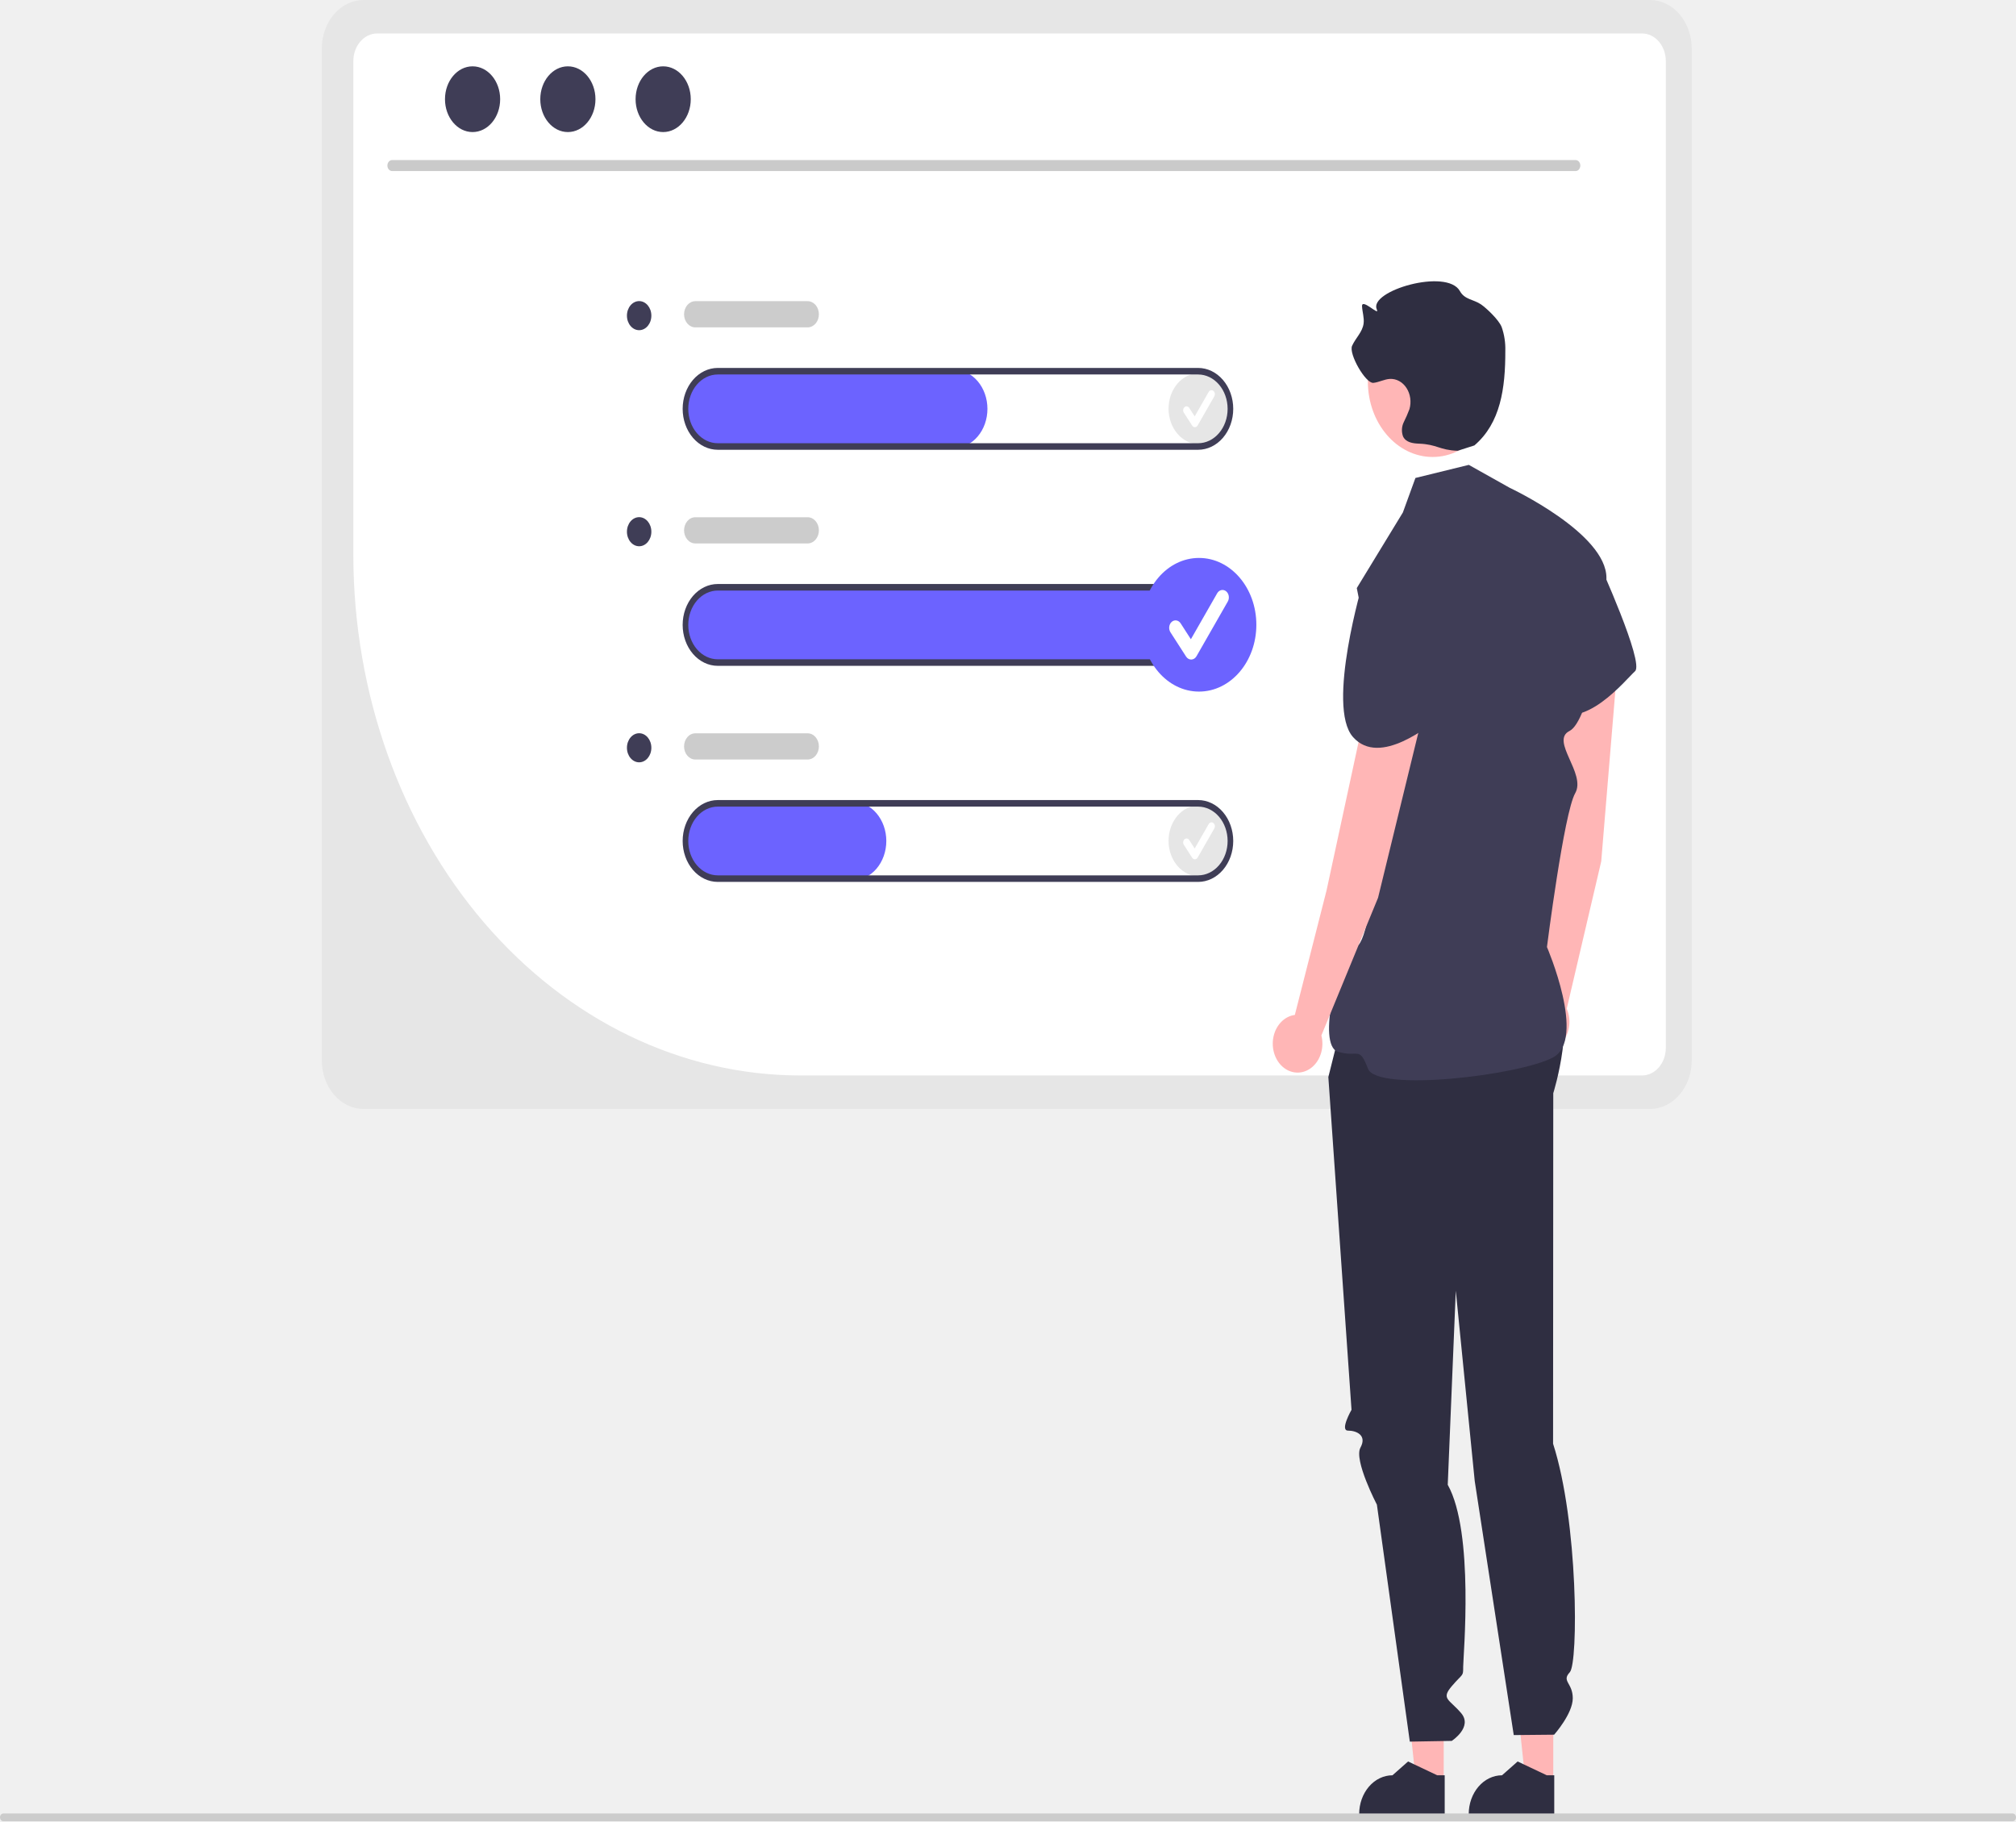
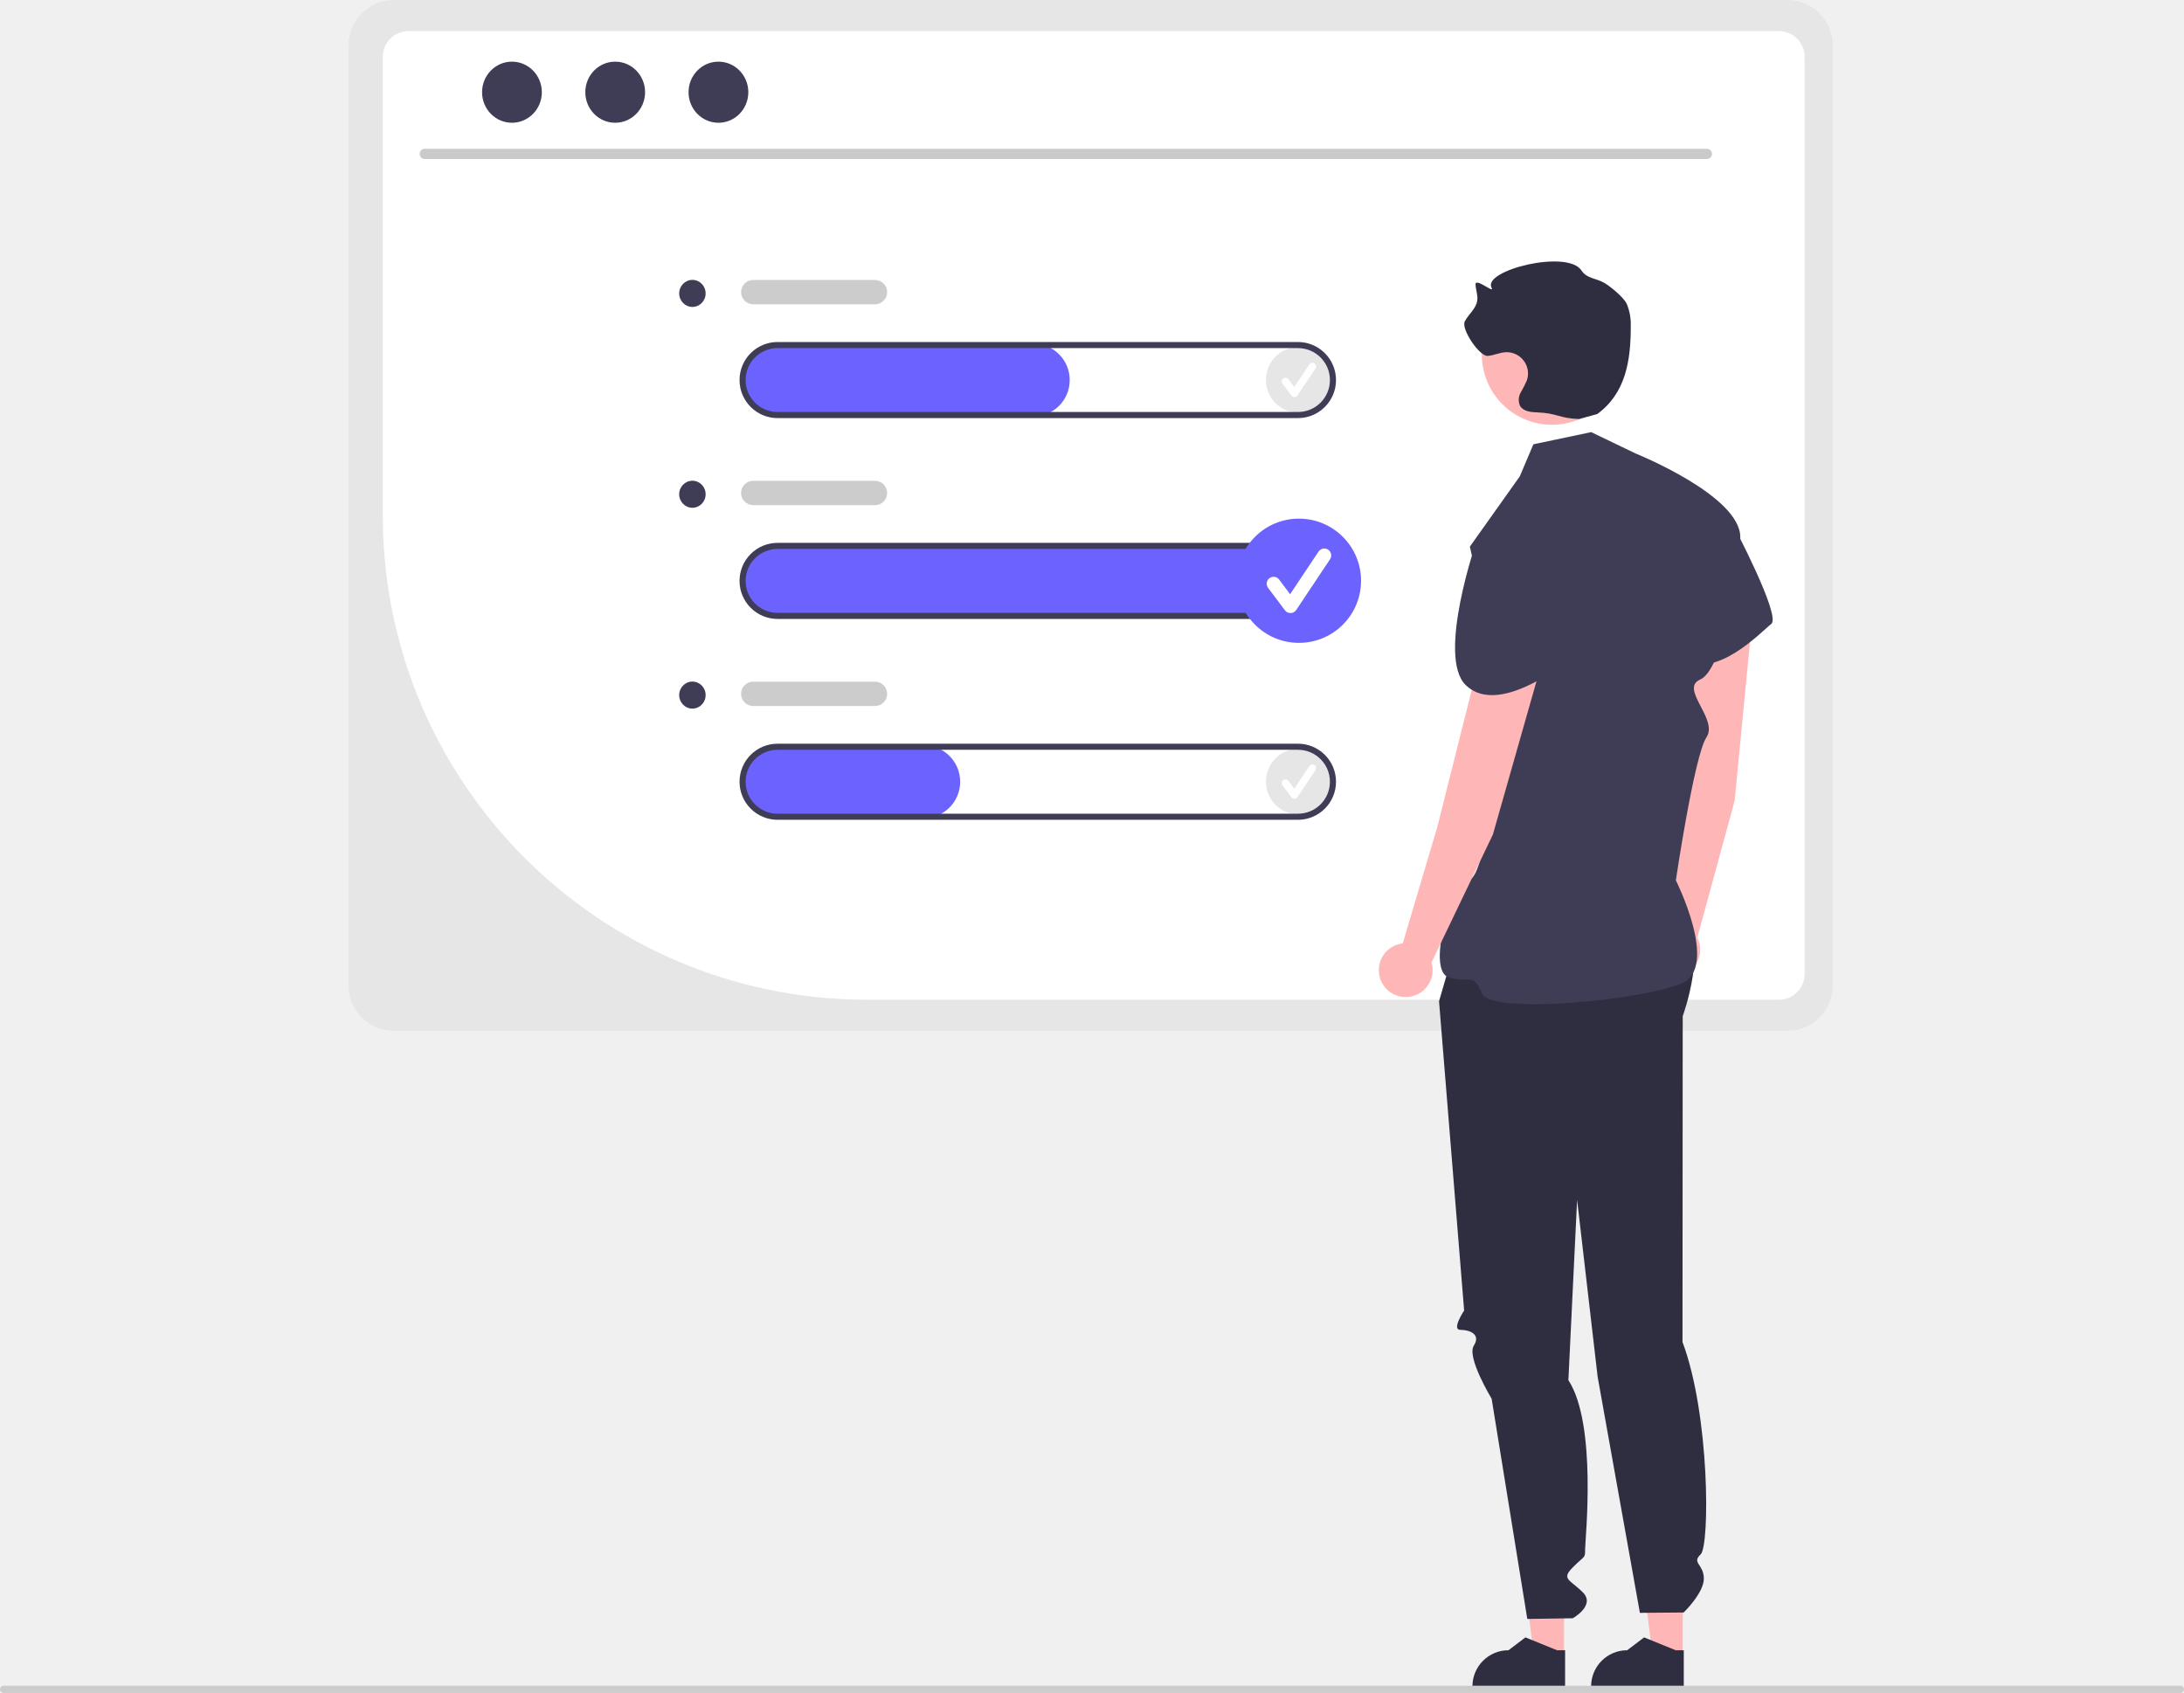
- <svg xmlns="http://www.w3.org/2000/svg" width="620" height="560" viewBox="0 0 620 560" fill="none">
-   <g clip-path="url(#clip0_67_52)">
-     <path d="M84.144 542.604L90.804 530.132L92.135 537.259C92.368 538.507 92.601 539.775 92.817 541.033C94.709 539.151 96.722 537.409 98.692 535.739C104.739 530.625 110.784 525.505 116.825 520.378L114.933 533.162C113.767 541.033 112.549 549.066 109.663 556.263C109.344 557.079 108.998 557.884 108.627 558.669H80.515C80.289 557.94 80.132 557.184 80.049 556.414C80.042 556.365 80.039 556.314 80.04 556.263C79.599 551.381 81.915 546.781 84.144 542.604Z" fill="#F0F0F0" />
-     <path d="M507.454 0H111.787C108.388 0.006 105.129 1.583 102.725 4.383C100.321 7.184 98.969 10.981 98.963 14.942V326.044C98.966 330.005 100.319 333.804 102.723 336.605C105.127 339.406 108.387 340.982 111.787 340.986H507.454C510.854 340.982 514.114 339.406 516.518 336.605C518.922 333.804 520.274 330.005 520.278 326.044V14.942C520.272 10.981 518.919 7.184 516.516 4.383C514.112 1.583 510.853 0.006 507.454 0Z" fill="#E6E6E6" />
-     <path d="M505.015 330.685H245.761C209.434 330.562 174.625 313.692 148.938 283.762C123.25 253.831 108.773 213.273 108.667 170.945V18.8C108.667 16.546 109.435 14.383 110.801 12.788C112.168 11.193 114.022 10.294 115.957 10.289H505.015C506.95 10.294 508.804 11.193 510.171 12.788C511.537 14.383 512.305 16.546 512.305 18.8V322.191C512.303 324.443 511.535 326.602 510.168 328.195C508.801 329.787 506.948 330.683 505.015 330.685Z" fill="white" />
-     <path d="M484.594 52.593H120.553C120.175 52.583 119.815 52.401 119.55 52.086C119.285 51.771 119.137 51.347 119.137 50.906C119.137 50.465 119.285 50.041 119.55 49.726C119.815 49.411 120.175 49.229 120.553 49.219H484.594C484.972 49.229 485.333 49.411 485.597 49.726C485.862 50.041 486.01 50.465 486.01 50.906C486.01 51.347 485.862 51.771 485.597 52.086C485.333 52.401 484.972 52.583 484.594 52.593Z" fill="#CACACA" />
-     <path d="M145.334 40.607C150.02 40.607 153.818 36.082 153.818 30.501C153.818 24.919 150.02 20.395 145.334 20.395C140.648 20.395 136.85 24.919 136.85 30.501C136.85 36.082 140.648 40.607 145.334 40.607Z" fill="#3F3D56" />
-     <path d="M174.643 40.607C179.329 40.607 183.127 36.082 183.127 30.501C183.127 24.919 179.329 20.395 174.643 20.395C169.957 20.395 166.159 24.919 166.159 30.501C166.159 36.082 169.957 40.607 174.643 40.607Z" fill="#3F3D56" />
-     <path d="M203.952 40.607C208.637 40.607 212.436 36.082 212.436 30.501C212.436 24.919 208.637 20.395 203.952 20.395C199.266 20.395 195.468 24.919 195.468 30.501C195.468 36.082 199.266 40.607 203.952 40.607Z" fill="#3F3D56" />
-     <path d="M368.47 204.231H221.046C218.379 204.271 215.798 203.132 213.822 201.044C211.847 198.956 210.624 196.073 210.399 192.976C210.307 191.393 210.483 189.804 210.918 188.3C211.353 186.796 212.038 185.406 212.934 184.21C213.829 183.015 214.919 182.036 216.139 181.331C217.359 180.626 218.687 180.208 220.046 180.1C220.278 180.082 220.51 180.073 220.742 180.072H368.47C371.22 180.072 373.856 181.345 375.801 183.61C377.745 185.876 378.837 188.948 378.837 192.152C378.837 195.355 377.745 198.428 375.801 200.693C373.856 202.958 371.22 204.231 368.47 204.231Z" fill="#6C63FF" />
-     <path d="M368.743 136.58C373.916 136.58 378.109 131.694 378.109 125.667C378.109 119.64 373.916 114.754 368.743 114.754C363.57 114.754 359.377 119.64 359.377 125.667C359.377 131.694 363.57 136.58 368.743 136.58Z" fill="#E6E6E6" />
-     <path d="M367.465 131.347C367.304 131.347 367.144 131.303 367 131.218C366.855 131.134 366.729 131.012 366.632 130.861L364.077 126.891C363.994 126.764 363.934 126.618 363.899 126.464C363.864 126.309 363.856 126.148 363.875 125.989C363.895 125.831 363.94 125.678 364.01 125.541C364.08 125.403 364.172 125.283 364.282 125.187C364.392 125.091 364.517 125.021 364.65 124.982C364.783 124.942 364.921 124.934 365.057 124.957C365.193 124.98 365.324 125.034 365.441 125.116C365.559 125.198 365.662 125.306 365.744 125.435L367.416 128.032L371.709 120.528C371.862 120.259 372.099 120.072 372.37 120.008C372.641 119.943 372.922 120.007 373.153 120.185C373.383 120.362 373.544 120.639 373.599 120.955C373.654 121.27 373.599 121.598 373.447 121.867L373.443 121.874L368.332 130.806C368.24 130.968 368.116 131.101 367.97 131.195C367.824 131.289 367.661 131.341 367.494 131.346L367.465 131.347Z" fill="white" />
-     <path d="M368.743 269.453C373.916 269.453 378.109 264.567 378.109 258.539C378.109 252.512 373.916 247.626 368.743 247.626C363.57 247.626 359.377 252.512 359.377 258.539C359.377 264.567 363.57 269.453 368.743 269.453Z" fill="#E6E6E6" />
-     <path d="M367.465 264.219C367.304 264.219 367.144 264.175 367 264.091C366.855 264.007 366.729 263.884 366.632 263.734L364.077 259.764C363.994 259.636 363.934 259.491 363.899 259.336C363.864 259.182 363.856 259.02 363.875 258.862C363.895 258.704 363.94 258.551 364.01 258.413C364.08 258.276 364.172 258.155 364.282 258.059C364.392 257.963 364.517 257.894 364.65 257.854C364.783 257.815 364.921 257.806 365.057 257.829C365.193 257.852 365.324 257.906 365.441 257.989C365.559 258.071 365.662 258.179 365.744 258.307L367.416 260.904L371.709 253.4C371.862 253.132 372.099 252.945 372.37 252.88C372.641 252.816 372.922 252.88 373.153 253.057C373.383 253.235 373.544 253.512 373.599 253.828C373.654 254.143 373.599 254.471 373.447 254.74L373.443 254.747L368.332 263.679C368.24 263.84 368.116 263.974 367.97 264.068C367.824 264.162 367.661 264.214 367.494 264.219L367.465 264.219Z" fill="white" />
-     <path d="M293.31 137.795H221.046C218.379 137.835 215.798 136.696 213.822 134.608C211.847 132.52 210.624 129.637 210.399 126.54C210.307 124.957 210.483 123.367 210.918 121.863C211.353 120.359 212.038 118.97 212.934 117.774C213.829 116.578 214.919 115.6 216.139 114.895C217.359 114.189 218.687 113.771 220.046 113.664C220.278 113.646 220.51 113.636 220.742 113.636H293.31C296.06 113.636 298.697 114.909 300.641 117.174C302.585 119.439 303.677 122.512 303.677 125.715C303.677 128.919 302.585 131.991 300.641 134.257C298.697 136.522 296.06 137.795 293.31 137.795Z" fill="#6C63FF" />
-     <path d="M368.47 138.298H220.742C217.878 138.298 215.131 136.972 213.106 134.613C211.081 132.253 209.943 129.053 209.943 125.715C209.943 122.378 211.081 119.178 213.106 116.818C215.131 114.458 217.878 113.133 220.742 113.133H368.47C371.334 113.133 374.081 114.458 376.106 116.818C378.131 119.178 379.269 122.378 379.269 125.715C379.269 129.053 378.131 132.253 376.106 134.613C374.081 136.972 371.334 138.298 368.47 138.298ZM220.742 115.146C218.336 115.146 216.029 116.26 214.328 118.242C212.627 120.224 211.671 122.912 211.671 125.715C211.671 128.519 212.627 131.207 214.328 133.189C216.029 135.171 218.336 136.285 220.742 136.285H368.47C370.876 136.285 373.183 135.171 374.884 133.189C376.585 131.207 377.541 128.519 377.541 125.715C377.541 122.912 376.585 120.224 374.884 118.242C373.183 116.26 370.876 115.146 368.47 115.146H220.742Z" fill="#3F3D56" />
-     <path d="M368.47 204.734H220.742C217.878 204.734 215.131 203.409 213.106 201.049C211.081 198.689 209.943 195.489 209.943 192.152C209.943 188.815 211.081 185.614 213.106 183.254C215.131 180.895 217.878 179.569 220.742 179.569H368.47C371.334 179.569 374.081 180.895 376.106 183.254C378.131 185.614 379.269 188.815 379.269 192.152C379.269 195.489 378.131 198.689 376.106 201.049C374.081 203.409 371.334 204.734 368.47 204.734ZM220.742 181.582C218.336 181.582 216.029 182.696 214.328 184.678C212.627 186.66 211.671 189.349 211.671 192.152C211.671 194.955 212.627 197.643 214.328 199.625C216.029 201.608 218.336 202.721 220.742 202.721H368.47C370.876 202.721 373.183 201.608 374.884 199.625C376.585 197.643 377.541 194.955 377.541 192.152C377.541 189.349 376.585 186.66 374.884 184.678C373.183 182.696 370.876 181.582 368.47 181.582H220.742Z" fill="#3F3D56" />
-     <path d="M262.21 270.667H221.046C218.379 270.707 215.798 269.569 213.822 267.48C211.847 265.392 210.624 262.51 210.399 259.413C210.307 257.829 210.483 256.24 210.918 254.736C211.353 253.232 212.038 251.842 212.934 250.647C213.829 249.451 214.919 248.473 216.139 247.767C217.359 247.062 218.687 246.644 220.046 246.536C220.278 246.518 220.51 246.509 220.742 246.509H262.21C264.959 246.509 267.596 247.781 269.54 250.047C271.484 252.312 272.577 255.384 272.577 258.588C272.577 261.792 271.484 264.864 269.54 267.129C267.596 269.395 264.959 270.667 262.21 270.667Z" fill="#6C63FF" />
-     <path d="M368.47 271.171H220.742C217.878 271.171 215.131 269.845 213.106 267.485C211.081 265.126 209.943 261.925 209.943 258.588C209.943 255.251 211.081 252.051 213.106 249.691C215.131 247.331 217.878 246.005 220.742 246.005H368.47C371.334 246.005 374.081 247.331 376.106 249.691C378.131 252.051 379.269 255.251 379.269 258.588C379.269 261.925 378.131 265.126 376.106 267.485C374.081 269.845 371.334 271.171 368.47 271.171ZM220.742 248.019C218.336 248.019 216.029 249.132 214.328 251.114C212.627 253.097 211.671 255.785 211.671 258.588C211.671 261.391 212.627 264.08 214.328 266.062C216.029 268.044 218.336 269.157 220.742 269.157H368.47C370.876 269.157 373.183 268.044 374.884 266.062C376.585 264.08 377.541 261.391 377.541 258.588C377.541 255.785 376.585 253.097 374.884 251.114C373.183 249.132 370.876 248.019 368.47 248.019H220.742Z" fill="#3F3D56" />
-     <path d="M248.388 100.661H213.832C212.915 100.661 212.036 100.237 211.388 99.482C210.74 98.727 210.376 97.703 210.376 96.635C210.376 95.567 210.74 94.543 211.388 93.787C212.036 93.032 212.915 92.608 213.832 92.608H248.388C249.304 92.608 250.183 93.032 250.831 93.787C251.479 94.543 251.843 95.567 251.843 96.635C251.843 97.703 251.479 98.727 250.831 99.482C250.183 100.237 249.304 100.661 248.388 100.661Z" fill="#CCCCCC" />
-     <path d="M248.388 167.097H213.832C212.915 167.097 212.036 166.673 211.388 165.918C210.74 165.163 210.376 164.139 210.376 163.071C210.376 162.003 210.74 160.979 211.388 160.224C212.036 159.469 212.915 159.045 213.832 159.045H248.388C249.304 159.045 250.183 159.469 250.831 160.224C251.479 160.979 251.843 162.003 251.843 163.071C251.843 164.139 251.479 165.163 250.831 165.918C250.183 166.673 249.304 167.097 248.388 167.097Z" fill="#CCCCCC" />
-     <path d="M248.388 233.534H213.832C212.915 233.534 212.036 233.11 211.388 232.354C210.74 231.599 210.376 230.575 210.376 229.507C210.376 228.439 210.74 227.415 211.388 226.66C212.036 225.905 212.915 225.481 213.832 225.481H248.388C249.304 225.481 250.183 225.905 250.831 226.66C251.479 227.415 251.843 228.439 251.843 229.507C251.843 230.575 251.479 231.599 250.831 232.354C250.183 233.11 249.304 233.534 248.388 233.534Z" fill="#CCCCCC" />
-     <path d="M196.563 101.527C198.637 101.527 200.318 99.525 200.318 97.055C200.318 94.585 198.637 92.582 196.563 92.582C194.489 92.582 192.808 94.585 192.808 97.055C192.808 99.525 194.489 101.527 196.563 101.527Z" fill="#3F3D56" />
-     <path d="M196.563 167.964C198.637 167.964 200.318 165.961 200.318 163.491C200.318 161.021 198.637 159.018 196.563 159.018C194.489 159.018 192.808 161.021 192.808 163.491C192.808 165.961 194.489 167.964 196.563 167.964Z" fill="#3F3D56" />
-     <path d="M196.563 234.4C198.637 234.4 200.318 232.398 200.318 229.927C200.318 227.457 198.637 225.455 196.563 225.455C194.489 225.455 192.808 227.457 192.808 229.927C192.808 232.398 194.489 234.4 196.563 234.4Z" fill="#3F3D56" />
-     <path d="M444.001 547.789L435.448 547.788L431.379 509.345L444.003 509.346L444.001 547.789Z" fill="#FFB6B6" />
-     <path d="M444.303 558.186L417.999 558.185V557.797C417.999 554.633 419.078 551.599 420.998 549.362C422.918 547.125 425.522 545.868 428.237 545.868L433.042 541.621L442.007 545.869L444.303 545.869L444.303 558.186Z" fill="#2F2E41" />
-     <path d="M477.694 547.789L469.14 547.788L465.071 509.345L477.696 509.346L477.694 547.789Z" fill="#FFB6B6" />
-     <path d="M477.995 558.186L451.691 558.185V557.797C451.692 554.633 452.77 551.599 454.69 549.362C456.61 547.125 459.214 545.868 461.929 545.868L466.735 541.621L475.699 545.869L477.995 545.869L477.995 558.186Z" fill="#2F2E41" />
-     <path d="M414.567 307.016L408.519 331.175L415.644 433.492C415.644 433.492 411.975 439.889 414.567 439.889C417.158 439.889 420.482 441.308 418.388 445.128C416.294 448.949 423.451 462.664 423.451 462.664L433.573 535.517L446.47 535.295C446.47 535.295 453.027 531.039 449.347 526.735C445.667 522.431 443.076 522.431 446.531 518.405C449.987 514.378 449.987 515.591 449.987 512.468C449.987 509.345 453.449 471.181 445.239 456.542L447.713 396.855L453.539 455.4L465.537 533.504L477.962 533.385C477.962 533.385 483.7 526.94 483.69 522.169C483.679 517.398 480.144 517.002 482.776 514.18C485.407 511.359 485.407 468.011 477.632 443.916L477.691 336.137C477.691 336.137 485.331 311.947 477.594 302.435C469.857 292.924 414.567 307.016 414.567 307.016Z" fill="#2F2E41" />
-     <path d="M492.44 264.866L497.648 202.004C497.862 199.34 497.168 196.684 495.717 194.611C494.265 192.538 492.172 191.212 489.89 190.921C487.583 190.627 485.271 191.412 483.461 193.104C481.652 194.796 480.493 197.257 480.241 199.944C480.224 200.124 480.211 200.303 480.202 200.483L476.51 265.975L472.827 305.66C471.326 306.186 470 307.238 469.029 308.672C468.059 310.107 467.491 311.854 467.402 313.678C467.314 315.502 467.71 317.313 468.536 318.865C469.362 320.418 470.578 321.637 472.019 322.356C473.46 323.075 475.056 323.26 476.59 322.886C478.124 322.511 479.523 321.595 480.595 320.263C481.667 318.93 482.361 317.245 482.582 315.437C482.804 313.628 482.543 311.785 481.834 310.155L492.44 264.866Z" fill="#FFB6B6" />
-     <path d="M472.908 170.139L491.674 172.881C491.674 172.881 505.735 203.762 502.841 206.383C499.947 209.004 486.869 225.354 477.228 217.859C467.586 210.363 472.908 170.139 472.908 170.139Z" fill="#3F3D56" />
-     <path d="M440.591 140.511C451.591 140.511 460.509 130.12 460.509 117.303C460.509 104.485 451.591 94.095 440.591 94.095C429.59 94.095 420.673 104.485 420.673 117.303C420.673 130.12 429.59 140.511 440.591 140.511Z" fill="#FFB6B6" />
-     <path d="M448.287 138.609C442.571 138.39 442.052 136.631 436.336 136.412C434.516 136.343 432.369 136.052 431.489 134.195C431.233 133.499 431.119 132.743 431.156 131.987C431.193 131.231 431.38 130.495 431.702 129.838C432.354 128.533 432.942 127.185 433.463 125.802C433.777 124.717 433.859 123.56 433.703 122.43C433.547 121.3 433.156 120.231 432.566 119.316C431.976 118.401 431.204 117.667 430.315 117.178C429.427 116.689 428.45 116.459 427.469 116.509C425.73 116.596 424.096 117.549 422.361 117.723C419.983 117.962 414.722 108.811 415.818 106.338C416.884 103.932 419.029 102.117 419.366 99.437C419.587 97.685 418.966 95.943 418.881 94.175C418.756 91.553 424.46 97.465 423.415 95.138C420.853 89.43 445.002 82.353 448.978 89.503C450.464 92.175 453.112 91.993 455.472 93.598C457.019 94.65 460.926 98.279 461.814 100.541C462.63 102.849 463.015 105.332 462.945 107.827C462.981 119.43 461.464 130.103 453.432 136.961" fill="#2F2E41" />
-     <path d="M435.3 146.965L451.715 142.939L464.322 150.005C464.322 150.005 494.144 163.982 494.042 177.764C493.941 191.545 488.699 221.744 482.681 224.763C476.663 227.783 487.893 237.849 484.438 243.889C480.982 249.929 475.748 291.191 475.748 291.191C475.748 291.191 487.985 319.595 477.632 325.135C467.279 330.676 423.526 335.855 420.721 328.627C417.917 321.398 417.891 325.343 411.425 323.37C404.958 321.398 411.431 293.744 417.266 290.962C423.1 288.18 426.556 227.783 426.556 227.783L417.266 180.821L431.44 157.574L435.3 146.965Z" fill="#3F3D56" />
-     <path d="M423.804 276.052L438.634 215.308C439.255 212.732 438.983 209.975 437.875 207.631C436.768 205.287 434.914 203.545 432.713 202.779C430.49 202.006 428.094 202.294 426.053 203.58C424.011 204.865 422.492 207.042 421.828 209.633C421.784 209.806 421.744 209.98 421.707 210.155L407.963 273.804L398.213 312.07C396.655 312.272 395.188 313.029 394.012 314.236C392.835 315.444 392.007 317.044 391.638 318.82C391.27 320.595 391.379 322.46 391.952 324.16C392.525 325.86 393.533 327.314 394.839 328.324C396.146 329.333 397.687 329.85 399.254 329.803C400.822 329.756 402.338 329.148 403.599 328.062C404.859 326.976 405.802 325.464 406.299 323.732C406.796 321.999 406.824 320.131 406.378 318.38L423.804 276.052Z" fill="#FFB6B6" />
-     <path d="M419.217 178.777L437.254 185.408C437.254 185.408 448.986 205.48 444.594 208.343C440.202 211.207 438.554 210.601 440.81 215.653C443.066 220.704 446.317 218.733 443.066 220.704C439.815 222.675 424.425 236.017 416.098 226.623C407.772 217.229 419.217 178.777 419.217 178.777Z" fill="#3F3D56" />
-     <path d="M1.60203e-05 558.802C-0 558.959 0.026 559.114 0.077 559.259C0.128 559.404 0.203 559.536 0.298 559.648C0.393 559.759 0.506 559.847 0.63 559.908C0.754 559.968 0.887 560 1.022 560H618.972C619.245 560 619.506 559.874 619.699 559.649C619.892 559.424 620 559.12 620 558.802C620 558.484 619.892 558.18 619.699 557.955C619.506 557.73 619.245 557.604 618.972 557.604H1.028C0.893 557.604 0.76 557.634 0.636 557.694C0.511 557.753 0.398 557.841 0.302 557.952C0.207 558.062 0.131 558.194 0.079 558.338C0.027 558.483 0 558.638 1.60203e-05 558.795V558.802Z" fill="#CCCCCC" />
-     <path d="M368.743 212.65C378.482 212.65 386.377 203.451 386.377 192.103C386.377 180.755 378.482 171.556 368.743 171.556C359.004 171.556 351.109 180.755 351.109 192.103C351.109 203.451 359.004 212.65 368.743 212.65Z" fill="#6C63FF" />
-     <path d="M366.338 202.797C366.033 202.797 365.733 202.714 365.46 202.556C365.188 202.397 364.951 202.166 364.768 201.883L359.958 194.408C359.646 193.924 359.512 193.314 359.585 192.714C359.659 192.114 359.934 191.572 360.35 191.209C360.766 190.845 361.289 190.689 361.804 190.775C362.319 190.86 362.784 191.181 363.096 191.666L366.244 196.555L374.327 182.427C374.614 181.921 375.062 181.569 375.572 181.448C376.081 181.327 376.612 181.447 377.045 181.782C377.479 182.116 377.782 182.638 377.885 183.232C377.989 183.826 377.886 184.443 377.599 184.949L377.592 184.963L367.97 201.779C367.796 202.083 367.562 202.334 367.287 202.511C367.013 202.688 366.706 202.786 366.392 202.796L366.338 202.797Z" fill="white" />
-   </g>
-   <defs>
-     <clipPath id="clip0_67_52">
-       <rect width="620" height="560" fill="white" />
-     </clipPath>
-   </defs>
+ <svg xmlns="http://www.w3.org/2000/svg" data-name="Layer 1" width="717.67" height="556.322">
+   <path d="M338.564,710.879l7.71-12.39,1.54,7.08c.27,1.24.54,2.5.79,3.75,2.19-1.87,4.52-3.6,6.8-5.26q10.5-7.62,20.99-15.26l-2.19,12.7c-1.35,7.82-2.76,15.8-6.1,22.95-.37.81-.77,1.61-1.2,2.39h-32.54a10.486,10.486,0,0,1-.54-2.24.773.773,0,0,1-.01-.15C333.304,719.599,335.984,715.029,338.564,710.879Z" transform="translate(-241.165 -171.839)" fill="#f0f0f0" />
+   <path d="M828.559,171.839H370.562a14.868,14.868,0,0,0-14.844,14.844V495.741A14.858,14.858,0,0,0,370.562,510.585H828.559a14.858,14.858,0,0,0,14.844-14.844V186.683A14.868,14.868,0,0,0,828.559,171.839Z" transform="translate(-241.165 -171.839)" fill="#e6e6e6" />
+   <path d="M825.737,500.353H525.641A159.157,159.157,0,0,1,366.95,341.661v-151.146a8.456,8.456,0,0,1,8.438-8.455H825.737a8.456,8.456,0,0,1,8.438,8.455V491.914A8.448,8.448,0,0,1,825.737,500.353Z" transform="translate(-241.165 -171.839)" fill="#fff" />
+   <path d="M802.098,224.086H380.709a1.676,1.676,0,0,1,0-3.351H802.098a1.676,1.676,0,0,1,0,3.351Z" transform="translate(-241.165 -171.839)" fill="#cacaca" />
+   <ellipse cx="168.229" cy="30.3" rx="9.821" ry="10.04" fill="#3f3d56" />
+   <ellipse cx="202.155" cy="30.3" rx="9.821" ry="10.04" fill="#3f3d56" />
+   <ellipse cx="236.081" cy="30.3" rx="9.821" ry="10.04" fill="#3f3d56" />
+   <path d="M667.681,374.729H497.033a12.211,12.211,0,0,1-12.324-11.181,12.007,12.007,0,0,1,11.167-12.792q.402-.027.806-.028h171a12,12,0,0,1,0,24Z" transform="translate(-241.165 -171.839)" fill="#6c63ff" />
+   <circle cx="426.832" cy="124.841" r="10.841" fill="#e6e6e6" />
+   <path d="M666.518,302.323a1.206,1.206,0,0,1-.965-.482l-2.958-3.944a1.206,1.206,0,1,1,1.93-1.447l1.935,2.58,4.97-7.455a1.206,1.206,0,0,1,2.012,1.331l-.005.007-5.915,8.873a1.207,1.207,0,0,1-.97.537Z" transform="translate(-241.165 -171.839)" fill="#fff" />
+   <circle cx="426.832" cy="256.841" r="10.841" fill="#e6e6e6" />
+   <path d="M666.518,434.323a1.206,1.206,0,0,1-.965-.482l-2.958-3.944a1.206,1.206,0,1,1,1.93-1.447l1.935,2.58,4.97-7.455a1.206,1.206,0,0,1,2.012,1.331l-.005.007-5.915,8.873a1.207,1.207,0,0,1-.97.537Z" transform="translate(-241.165 -171.839)" fill="#fff" />
+   <path d="M580.681,308.729H497.033a12.211,12.211,0,0,1-12.324-11.181,12.007,12.007,0,0,1,11.167-12.792q.402-.027.806-.028h84a12,12,0,0,1,0,24Z" transform="translate(-241.165 -171.839)" fill="#6c63ff" />
+   <path d="M667.681,309.229h-171a12.5,12.5,0,0,1,0-25h171a12.5,12.5,0,0,1,0,25Zm-171-23a10.5,10.5,0,0,0,0,21h171a10.5,10.5,0,0,0,0-21Z" transform="translate(-241.165 -171.839)" fill="#3f3d56" />
+   <path d="M667.681,375.229h-171a12.5,12.5,0,0,1,0-25h171a12.5,12.5,0,0,1,0,25Zm-171-23a10.5,10.5,0,0,0,0,21h171a10.5,10.5,0,0,0,0-21Z" transform="translate(-241.165 -171.839)" fill="#3f3d56" />
+   <path d="M544.681,440.729H497.033a12.211,12.211,0,0,1-12.324-11.181,12.007,12.007,0,0,1,11.167-12.792q.402-.027.806-.028h48a12,12,0,0,1,0,24Z" transform="translate(-241.165 -171.839)" fill="#6c63ff" />
+   <path d="M667.681,441.229h-171a12.5,12.5,0,0,1,0-25h171a12.5,12.5,0,0,1,0,25Zm-171-23a10.5,10.5,0,0,0,0,21h171a10.5,10.5,0,0,0,0-21Z" transform="translate(-241.165 -171.839)" fill="#3f3d56" />
+   <path d="M528.682,271.839h-40a4,4,0,0,1,0-8h40a4,4,0,0,1,0,8Z" transform="translate(-241.165 -171.839)" fill="#ccc" />
+   <path d="M528.682,337.839h-40a4,4,0,0,1,0-8h40a4,4,0,0,1,0,8Z" transform="translate(-241.165 -171.839)" fill="#ccc" />
+   <path d="M528.682,403.839h-40a4,4,0,0,1,0-8h40a4,4,0,0,1,0,8Z" transform="translate(-241.165 -171.839)" fill="#ccc" />
+   <ellipse cx="227.528" cy="96.417" rx="4.346" ry="4.443" fill="#3f3d56" />
+   <ellipse cx="227.528" cy="162.417" rx="4.346" ry="4.443" fill="#3f3d56" />
+   <ellipse cx="227.528" cy="228.417" rx="4.346" ry="4.443" fill="#3f3d56" />
+   <polygon points="513.946 544.191 504.045 544.19 499.335 506 513.948 506.001 513.946 544.191" fill="#ffb6b6" />
+   <path d="M755.459,726.359l-30.447-.001v-.385a11.851,11.851,0,0,1,11.851-11.851h.001l5.562-4.219,10.377,4.22,2.658 0Z" transform="translate(-241.165 -171.839)" fill="#2f2e41" />
+   <polygon points="552.946 544.191 543.045 544.19 538.335 506 552.948 506.001 552.946 544.191" fill="#ffb6b6" />
+   <path d="M794.459,726.359l-30.447-.001v-.385a11.851,11.851,0,0,1,11.851-11.851h.001l5.562-4.219,10.377,4.22,2.658 0Z" transform="translate(-241.165 -171.839)" fill="#2f2e41" />
+   <path d="M721.039,476.839l-7,24,8.246,101.645s-4.246,6.355-1.246,6.355,6.847,1.409,4.423,5.205,5.86,17.421,5.86,17.421L743.039,703.839l14.929-.22s7.59-4.228,3.331-8.504-7.26-4.276-3.26-8.276,4-2.795,4-5.898,4.008-41.016-5.496-55.559l2.864-59.295,6.745,58.161,13.888,77.591,14.382-.118s6.643-6.403,6.63-11.142-4.104-5.133-1.058-7.936,3.046-45.866-5.954-69.803l.069-107.071s8.843-24.031-.113-33.48S721.039,476.839,721.039,476.839Z" transform="translate(-241.165 -171.839)" fill="#2f2e41" />
+   <path d="M811.18,434.965l6.029-62.449a10.127,10.127,0,0,0-8.98-11.01h0a10.127,10.127,0,0,0-11.169,8.964q-.029.267-.044.535L792.741,436.067l-4.263,39.424a8.837,8.837,0,1,0,10.425,4.466Z" transform="translate(-241.165 -171.839)" fill="#ffb6b6" />
+   <path d="M788.572,340.861l21.722,2.723s16.276,30.678,12.926,33.282-18.488,18.847-29.648,11.4S788.572,340.861,788.572,340.861Z" transform="translate(-241.165 -171.839)" fill="#3f3d56" />
+   <circle cx="509.998" cy="116.532" r="23.056" fill="#ffb6b6" />
+   <path d="M760.072,309.537c-6.616-.217-7.217-1.965-13.833-2.182-2.107-.069-4.593-.358-5.611-2.203a4.862,4.862,0,0,1,.247-4.328,39.517,39.517,0,0,0,2.038-4.009,7.003,7.003,0,0,0-6.938-9.232c-2.013.087-3.904,1.034-5.912,1.207-2.754.237-8.842-8.854-7.575-11.31,1.234-2.391,3.718-4.194,4.108-6.856.255-1.741-.463-3.471-.562-5.228-.146-2.605,6.458,3.269,5.248.957-2.966-5.671,24.988-12.701,29.59-5.598,1.72,2.655,4.785,2.474,7.518,4.068,1.791,1.045,6.312,4.65,7.34,6.897a17.494,17.494,0,0,1,1.309,7.239c.041,11.526-1.715,22.129-11.012,28.942" transform="translate(-241.165 -171.839)" fill="#2f2e41" />
+   <path d="M745.039,317.839l19-4,14.594,7.019s34.519,13.885,34.401,27.577-6.184,43.691-13.151,46.691,6.034,13,2.034,19-10.059,46.991-10.059,46.991,14.165,28.218,2.181,33.722-62.629,10.649-65.876,3.468-3.277-3.262-10.761-5.222.008-29.432,6.761-32.196,10.754-62.764,10.754-62.764l-10.754-46.654L740.571,328.378Z" transform="translate(-241.165 -171.839)" fill="#3f3d56" />
+   <path d="M731.732,446.078l17.166-60.346a10.127,10.127,0,0,0-6.853-12.446h0a10.127,10.127,0,0,0-12.6,6.808q-.077.257-.14.519l-15.909,63.231L702.109,481.859a8.837,8.837,0,1,0,9.452,6.269Z" transform="translate(-241.165 -171.839)" fill="#ffb6b6" />
+   <path d="M726.423,349.442l20.878,6.587s13.58,19.94,8.496,22.785-6.991,2.243-4.38,7.261,6.375,3.06,2.611,5.018-21.577,15.213-31.216,5.88S726.423,349.442,726.423,349.442Z" transform="translate(-241.165 -171.839)" fill="#3f3d56" />
+   <path d="M241.165,726.971a1.186,1.186,0,0,0,1.183,1.19H957.645a1.19,1.19,0,1,0,0-2.38H242.355a1.186,1.186,0,0,0-1.19,1.183Z" transform="translate(-241.165 -171.839)" fill="#ccc" />
+   <circle cx="426.832" cy="190.841" r="20.412" fill="#6c63ff" />
+   <path d="M665.213,373.304a2.27,2.27,0,0,1-1.816-.908l-5.569-7.425a2.271,2.271,0,0,1,3.633-2.724l3.643,4.857,9.357-14.036a2.271,2.271,0,0,1,3.788,2.505l-.009.014-11.137,16.706a2.272,2.272,0,0,1-1.826,1.01Z" transform="translate(-241.165 -171.839)" fill="#fff" />
</svg>
